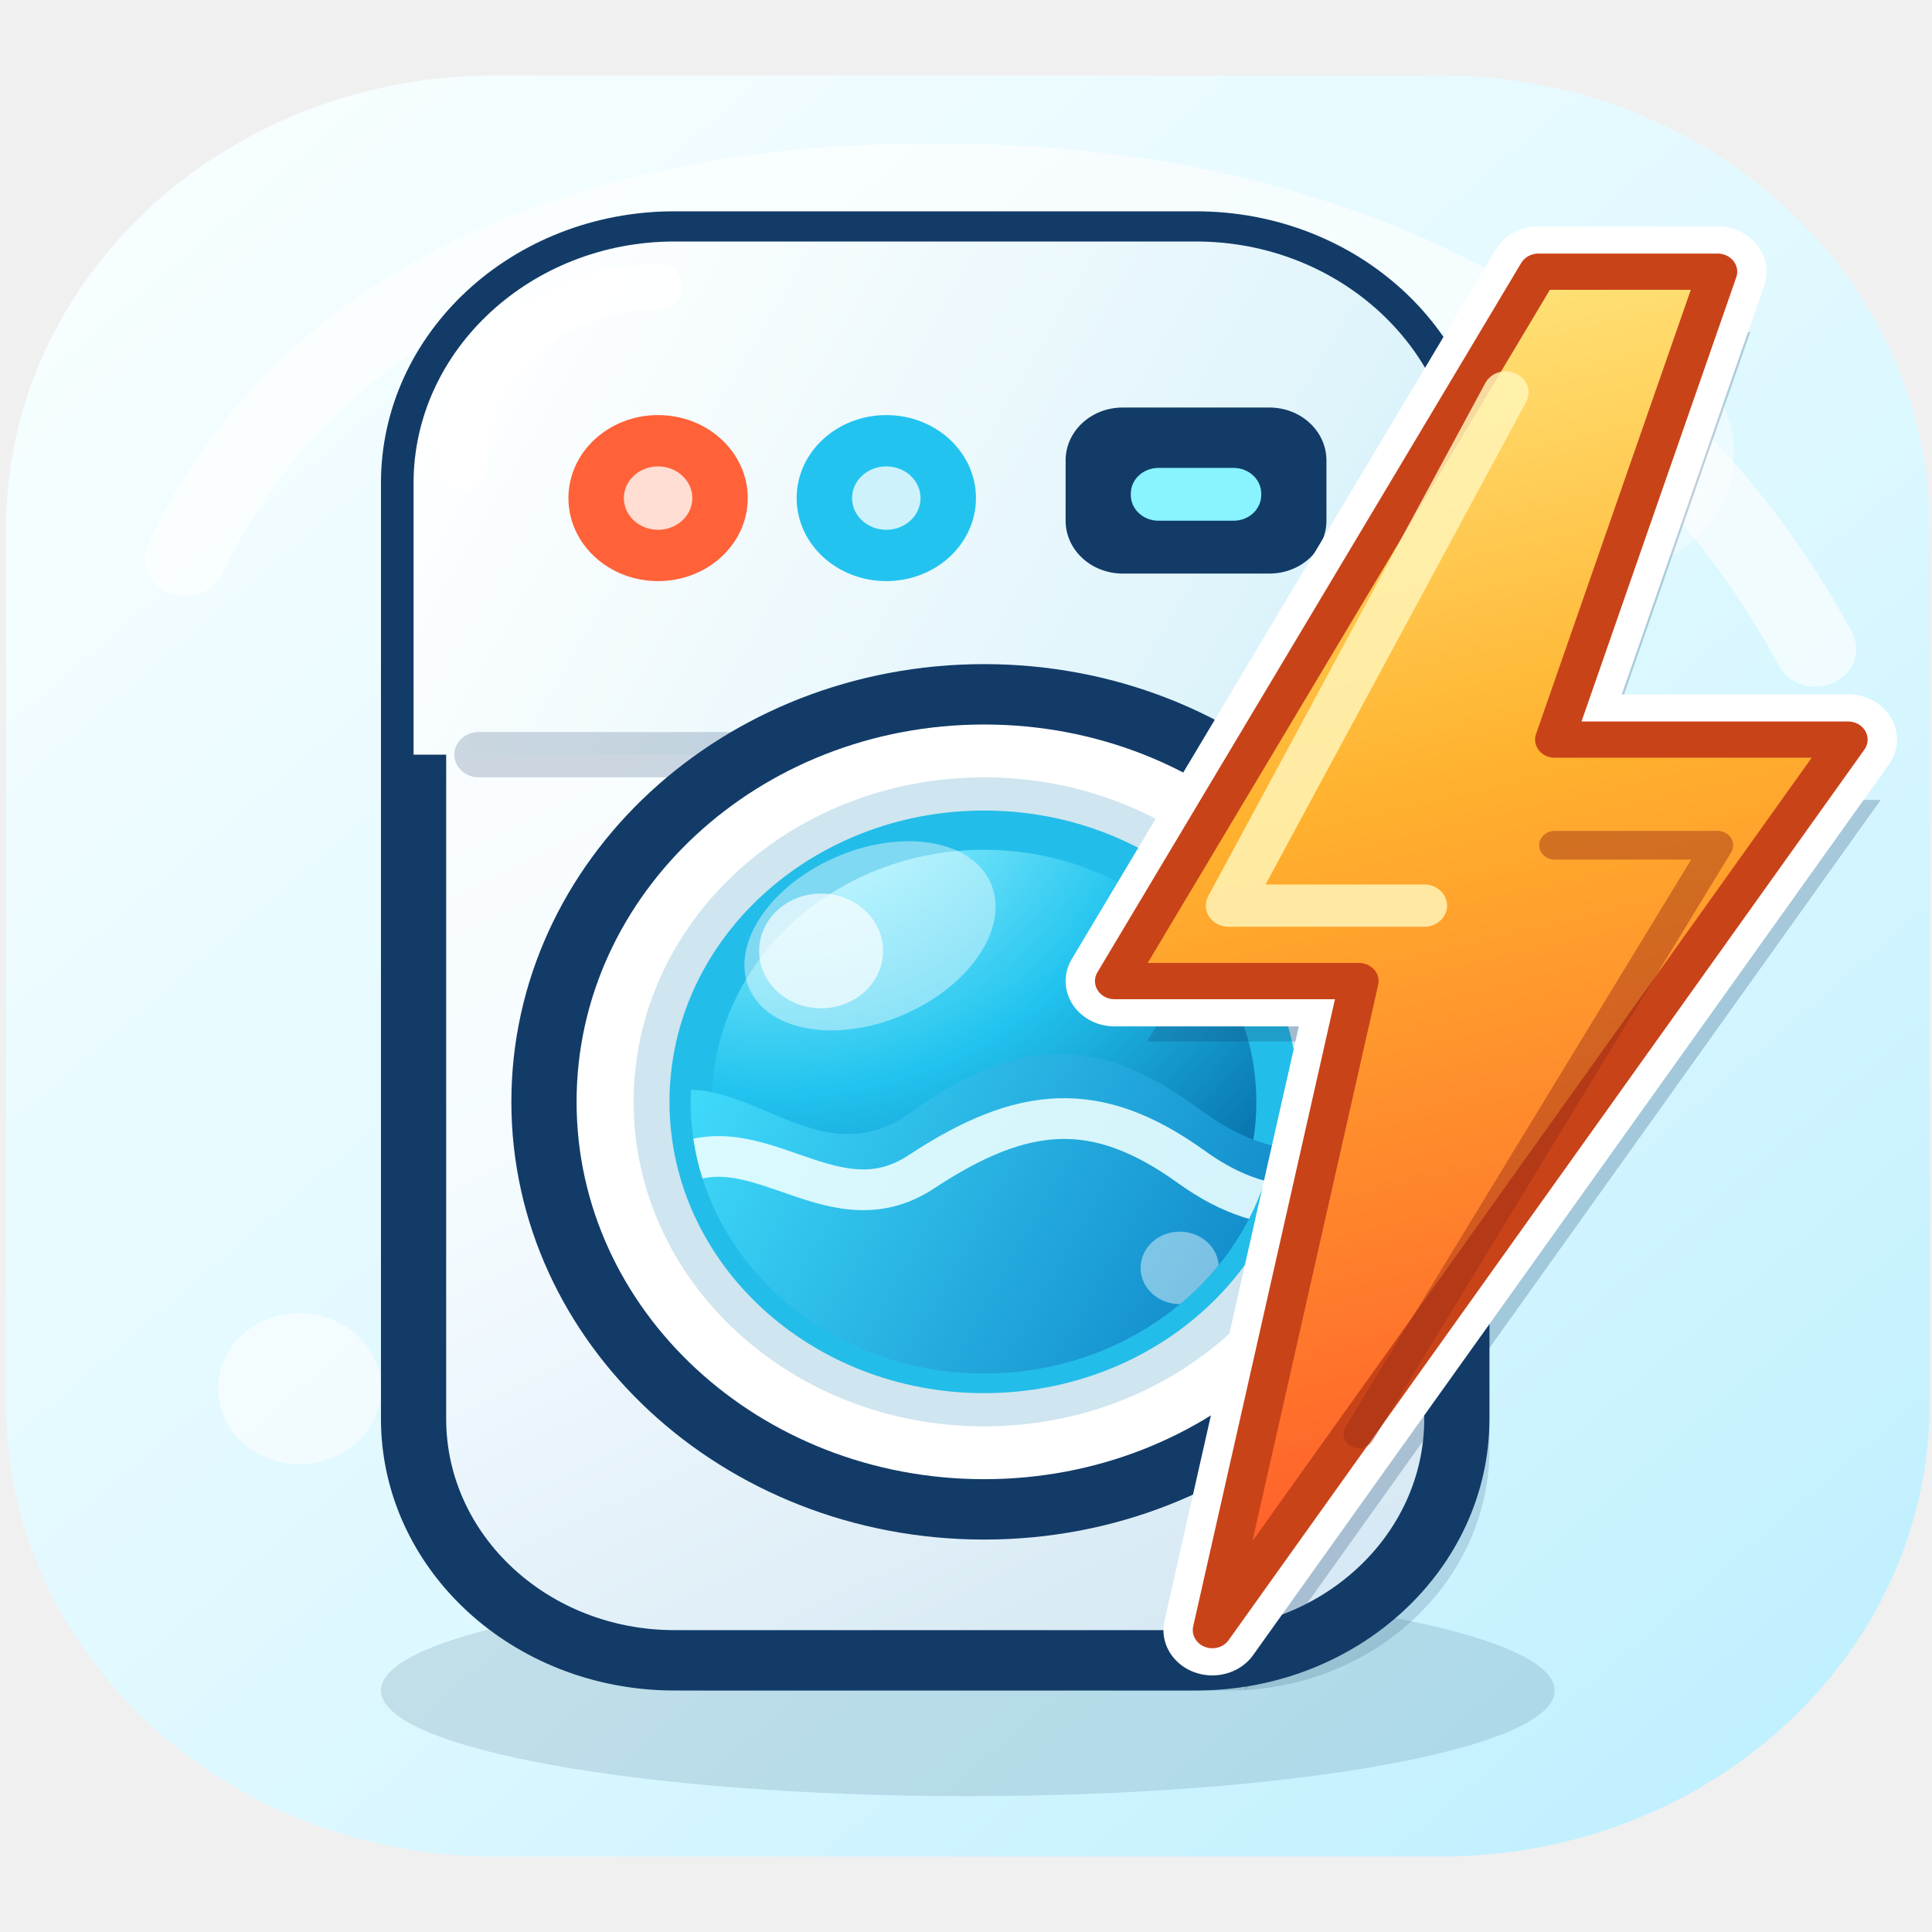
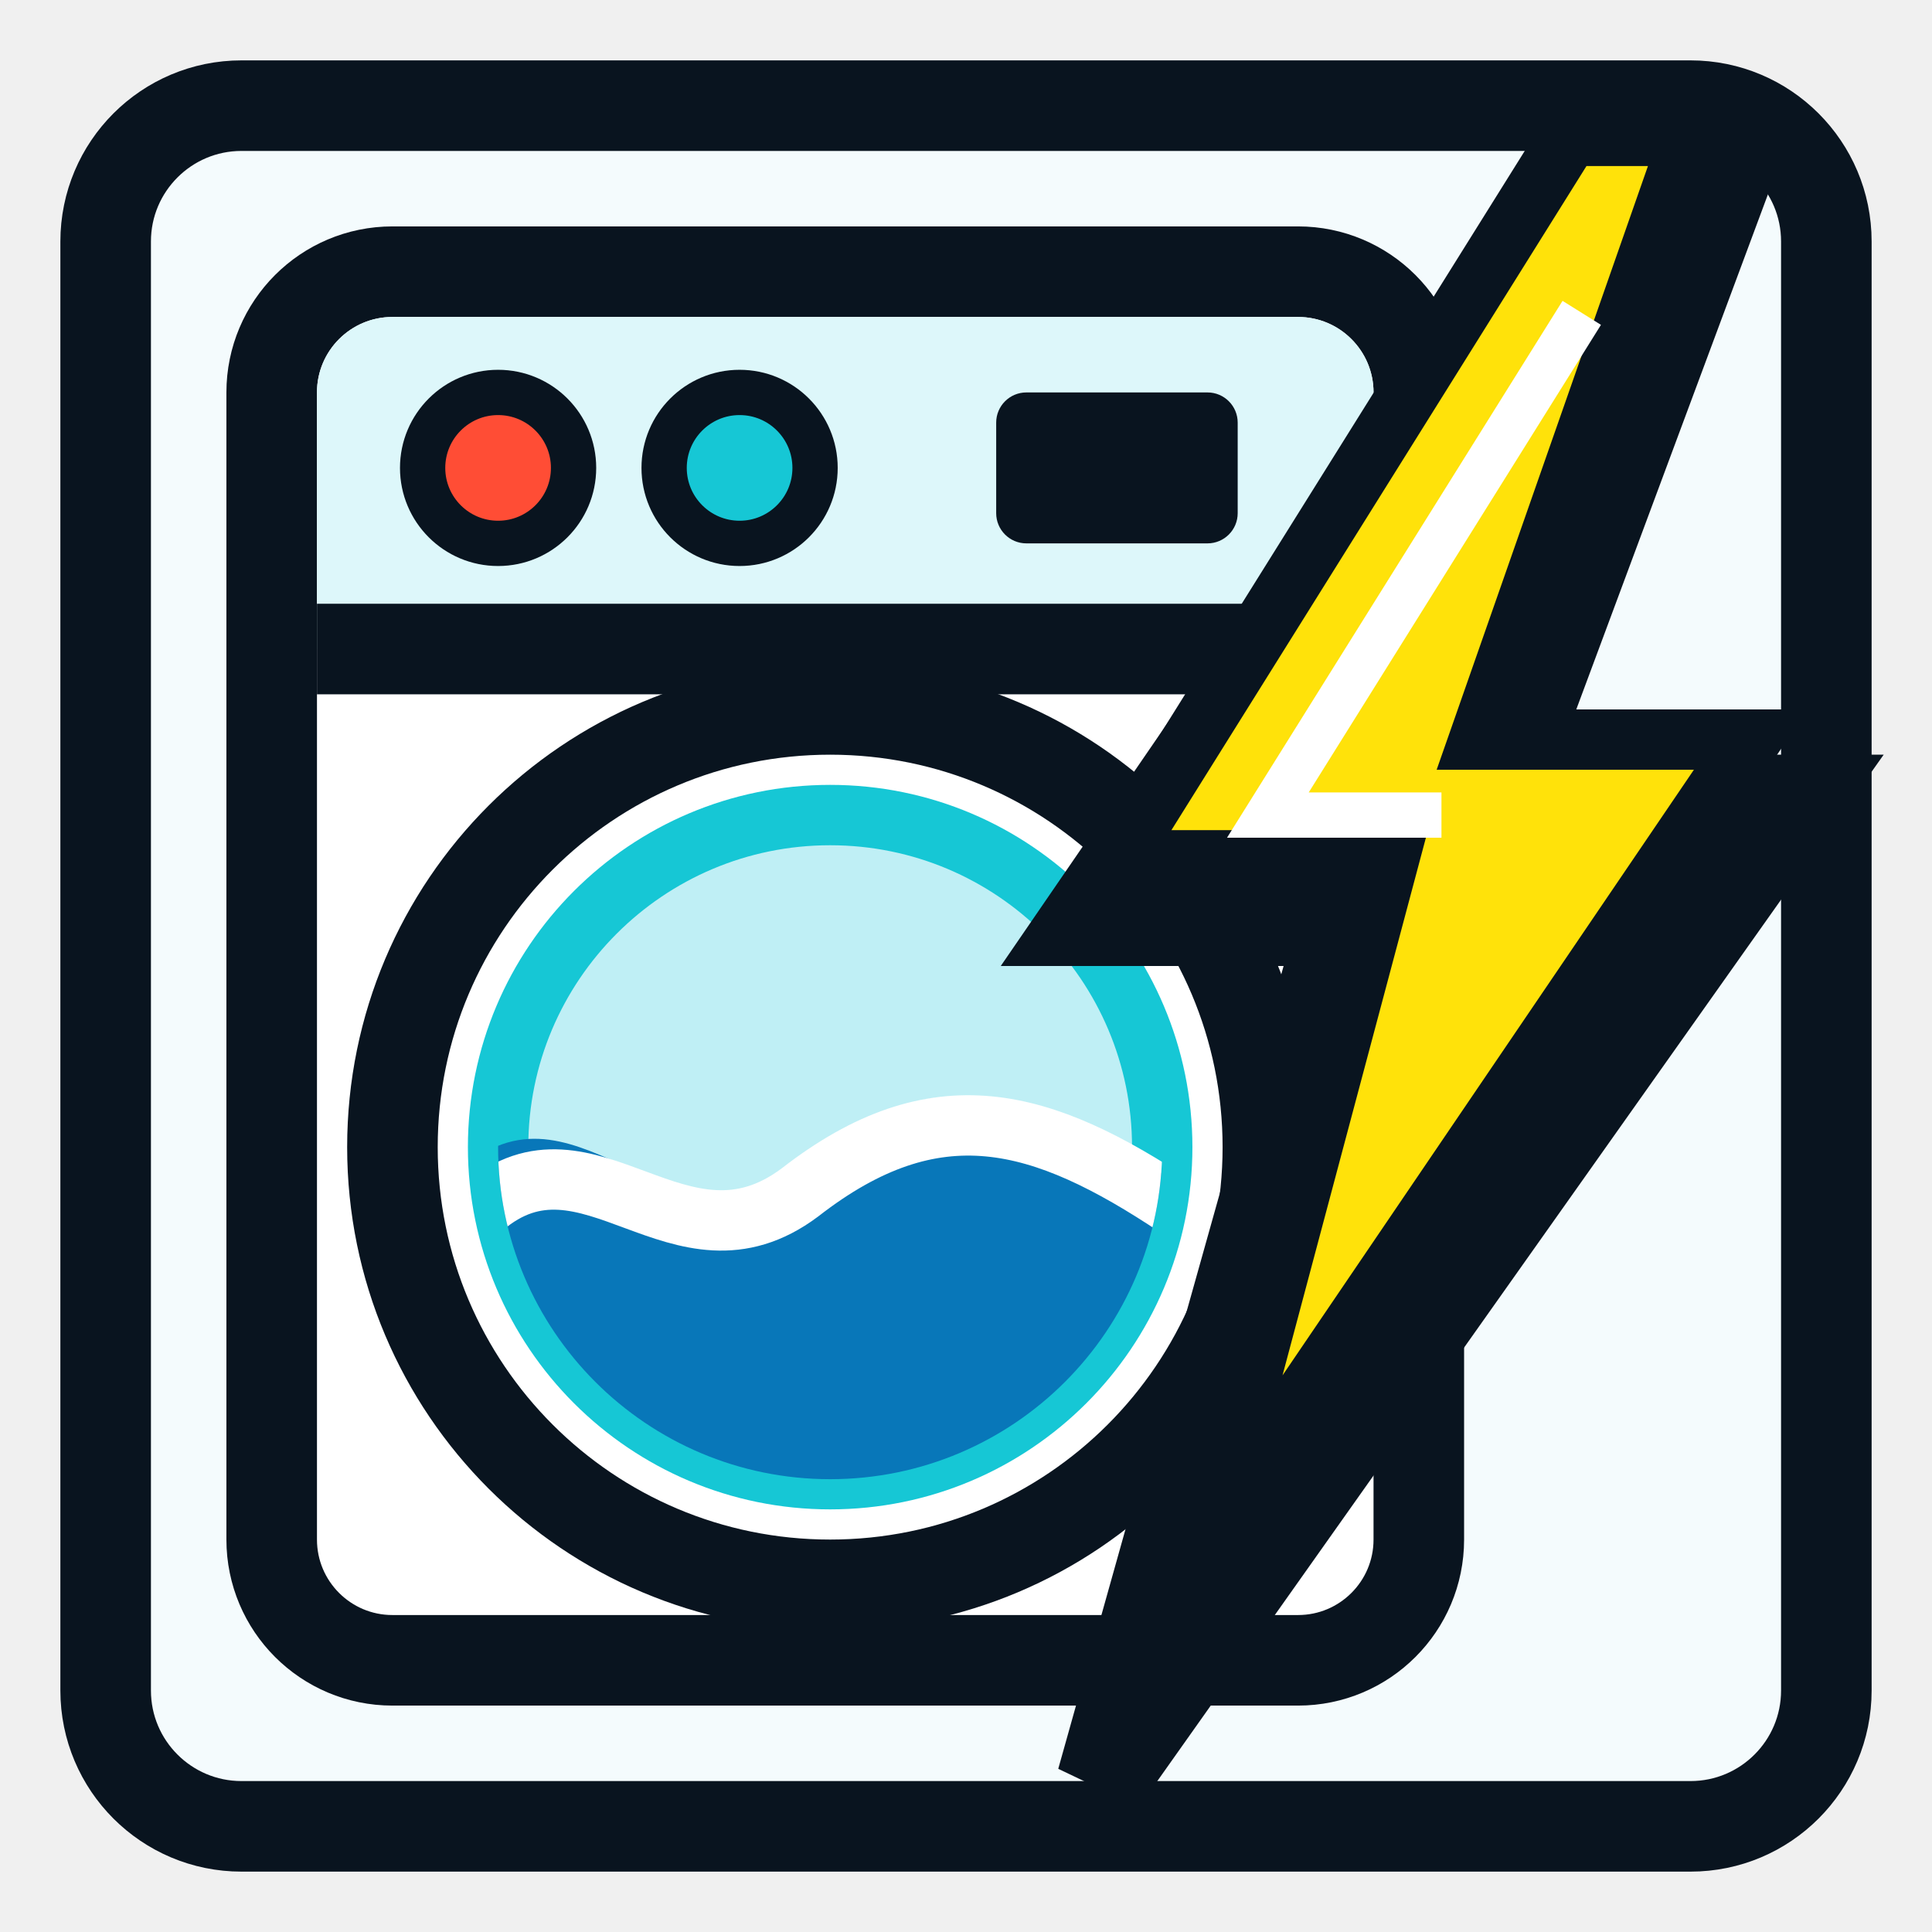
<svg xmlns="http://www.w3.org/2000/svg" width="128" height="128" viewBox="0 0 128 128" role="img" aria-labelledby="rw-title rw-desc">
  <defs>
-     <linearGradient id="rw-bg" x1="16" y1="10" x2="116" y2="118" gradientUnits="userSpaceOnUse">
-       <stop offset="0" stop-color="#F7FEFF" />
-       <stop offset="0.56" stop-color="#DDF8FF" />
-       <stop offset="1" stop-color="#BFEFFF" />
-     </linearGradient>
-     <linearGradient id="rw-body" x1="35" y1="20" x2="80" y2="106" gradientUnits="userSpaceOnUse">
-       <stop offset="0" stop-color="#FFFFFF" />
-       <stop offset="0.55" stop-color="#F4FBFF" />
-       <stop offset="1" stop-color="#D7E9F4" />
-     </linearGradient>
-     <linearGradient id="rw-panel" x1="34" y1="20" x2="86" y2="48" gradientUnits="userSpaceOnUse">
-       <stop offset="0" stop-color="#FFFFFF" />
-       <stop offset="1" stop-color="#D9F2FA" />
-     </linearGradient>
-     <radialGradient id="rw-door" cx="52" cy="48" r="42" gradientUnits="userSpaceOnUse">
-       <stop offset="0" stop-color="#FFFFFF" />
-       <stop offset="0.18" stop-color="#9CF4FF" />
-       <stop offset="0.58" stop-color="#22C4EF" />
-       <stop offset="1" stop-color="#066CA8" />
-     </radialGradient>
-     <linearGradient id="rw-water" x1="44" y1="70" x2="86" y2="92" gradientUnits="userSpaceOnUse">
-       <stop offset="0" stop-color="#44E2FF" />
-       <stop offset="1" stop-color="#087BC1" />
-     </linearGradient>
-     <linearGradient id="rw-bolt" x1="86" y1="20" x2="108" y2="107" gradientUnits="userSpaceOnUse">
-       <stop offset="0" stop-color="#FFE47A" />
-       <stop offset="0.36" stop-color="#FFB22E" />
-       <stop offset="1" stop-color="#FF4E2A" />
-     </linearGradient>
    <clipPath id="rw-door-clip">
-       <circle cx="65" cy="73" r="18" />
+       <circle cx="55" cy="76" r="22" />
    </clipPath>
  </defs>
-   <g transform="translate(-5 0) scale(1.08 1)">
-     <rect x="5" y="5" width="118" height="118" rx="30" fill="url(#rw-bg)" />
-     <path d="M16 37c7-16 23-25 46-25 25 0 44 11 54 31" fill="none" stroke="#FFFFFF" stroke-width="5" stroke-linecap="round" opacity="0.62" />
-     <circle cx="103" cy="30" r="8" fill="#FFFFFF" opacity="0.38" />
-     <circle cx="23" cy="92" r="5" fill="#FFFFFF" opacity="0.56" />
-     <ellipse cx="64" cy="112" rx="36" ry="7" fill="#0A3457" opacity="0.13" />
-     <g>
-       <rect x="32" y="21" width="64" height="91" rx="16" fill="#0A3457" opacity="0.16" />
-       <rect x="30" y="16" width="64" height="94" rx="16" fill="url(#rw-body)" stroke="#123B68" stroke-width="4" />
-       <path d="M46 16h32c8.8 0 16 7.2 16 16v18H30V32c0-8.8 7.2-16 16-16Z" fill="url(#rw-panel)" />
-       <path d="M34 50h56" stroke="#123B68" stroke-width="3" stroke-linecap="round" opacity="0.2" />
-       <path d="M45 19c-6.8 0-12 5.2-12 12" fill="none" stroke="#FFFFFF" stroke-width="3" stroke-linecap="round" opacity="0.88" />
-       <circle cx="45" cy="33" r="5.5" fill="#FF6238" />
-       <circle cx="59" cy="33" r="5.5" fill="#22C4EF" />
-       <circle cx="45" cy="33" r="2.1" fill="#FFFFFF" opacity="0.78" />
-       <circle cx="59" cy="33" r="2.1" fill="#FFFFFF" opacity="0.78" />
-       <rect x="70" y="27" width="16" height="11" rx="3.5" fill="#123B68" />
-       <rect x="74" y="31" width="8" height="3.5" rx="1.7" fill="#89F3FF" />
-       <circle cx="65" cy="73" r="27" fill="#FFFFFF" stroke="#123B68" stroke-width="4" />
-       <circle cx="65" cy="73" r="21.5" fill="#CFE5EF" />
-       <circle cx="65" cy="73" r="18" fill="url(#rw-door)" stroke="#23BDE9" stroke-width="2.6" />
-       <g clip-path="url(#rw-door-clip)">
-         <path d="M43 74c6-5.8 11 4.8 17.5-.3 6.2-4.8 11.2-5.4 17.6-.3 5.6 4.5 10.1 3.2 15.9-1v23H43Z" fill="url(#rw-water)" />
-         <path d="M45 78c5.6-4.5 10.4 3.8 16.2-.4 6.2-4.4 10.7-4.8 16.5-.3 5 3.9 9.4 3.1 14.1-.8" fill="none" stroke="#EAFEFF" stroke-width="2.7" stroke-linecap="round" opacity="0.9" />
-         <circle cx="55" cy="63" r="3.8" fill="#FFFFFF" opacity="0.68" />
-         <circle cx="77" cy="84" r="2.4" fill="#FFFFFF" opacity="0.44" />
-       </g>
-       <ellipse cx="58" cy="62" rx="8.2" ry="5.6" fill="#FFFFFF" opacity="0.42" transform="rotate(-28 58 62)" />
-     </g>
-     <g>
-       <path d="M101 22 75 69h15l-9 43 39-59h-18l10-31Z" fill="#123B68" opacity="0.24" />
-       <path d="M99 18 73 65h15l-9 43 39-59h-18l10-31Z" fill="url(#rw-bolt)" stroke="#FFFFFF" stroke-width="6" stroke-linejoin="round" />
-       <path d="M99 18 73 65h15l-9 43 39-59h-18l10-31Z" fill="url(#rw-bolt)" stroke="#C94319" stroke-width="2.4" stroke-linejoin="round" />
-       <path d="M97 26 80 60h12" fill="none" stroke="#FFF4B6" stroke-width="2.8" stroke-linecap="round" stroke-linejoin="round" opacity="0.85" />
-       <path d="M88 95 110 56h-10" fill="none" stroke="#9C2D14" stroke-width="1.9" stroke-linecap="round" stroke-linejoin="round" opacity="0.45" />
-     </g>
+   <rect x="7" y="7" width="114" height="114" rx="9" fill="#F4FBFD" stroke="#09141F" stroke-width="6" />
+   <rect x="18" y="18" width="76" height="92" rx="8" fill="#FFFFFF" stroke="#09141F" stroke-width="6" />
+   <path d="M21 43h70V26a5 5 0 0 0-5-5H26a5 5 0 0 0-5 5v17Z" fill="#DDF7FA" />
+   <path d="M21 43h70" fill="none" stroke="#09141F" stroke-width="6" />
+   <circle cx="33" cy="31" r="5" fill="#FF4D35" stroke="#09141F" stroke-width="3" />
+   <circle cx="49" cy="31" r="5" fill="#16C7D5" stroke="#09141F" stroke-width="3" />
+   <rect x="66" y="26" width="16" height="10" rx="2" fill="#09141F" />
+   <circle cx="55" cy="76" r="29" fill="#FFFFFF" stroke="#09141F" stroke-width="6" />
+   <circle cx="55" cy="76" r="22" fill="#BFEFF5" stroke="#16C7D5" stroke-width="4" />
+   <g clip-path="url(#rw-door-clip)">
+     <path d="M30 78c8-8 14 6 23-1 9-7 15-5 26 2v23H30V78Z" fill="#0877B9" />
+     <path d="M32 80c7-6 13 5 21-1 9-7 16-5 25 1" fill="none" stroke="#FFFFFF" stroke-width="4" stroke-linecap="round" />
  </g>
+   <path d="M107 10 72 61h17l-16 57 46-65H99l16-43h-8Z" fill="#FF4D35" stroke="#09141F" stroke-width="6" stroke-linejoin="miter" />
+   <path d="M104 9 74 57h18l-12 45 36-53H98l14-40h-8Z" fill="#FFE20A" stroke="#09141F" stroke-width="4" stroke-linejoin="miter" />
+   <path d="m104 22-20 32h10" fill="none" stroke="#FFFFFF" stroke-width="3" stroke-linecap="square" />
</svg>
